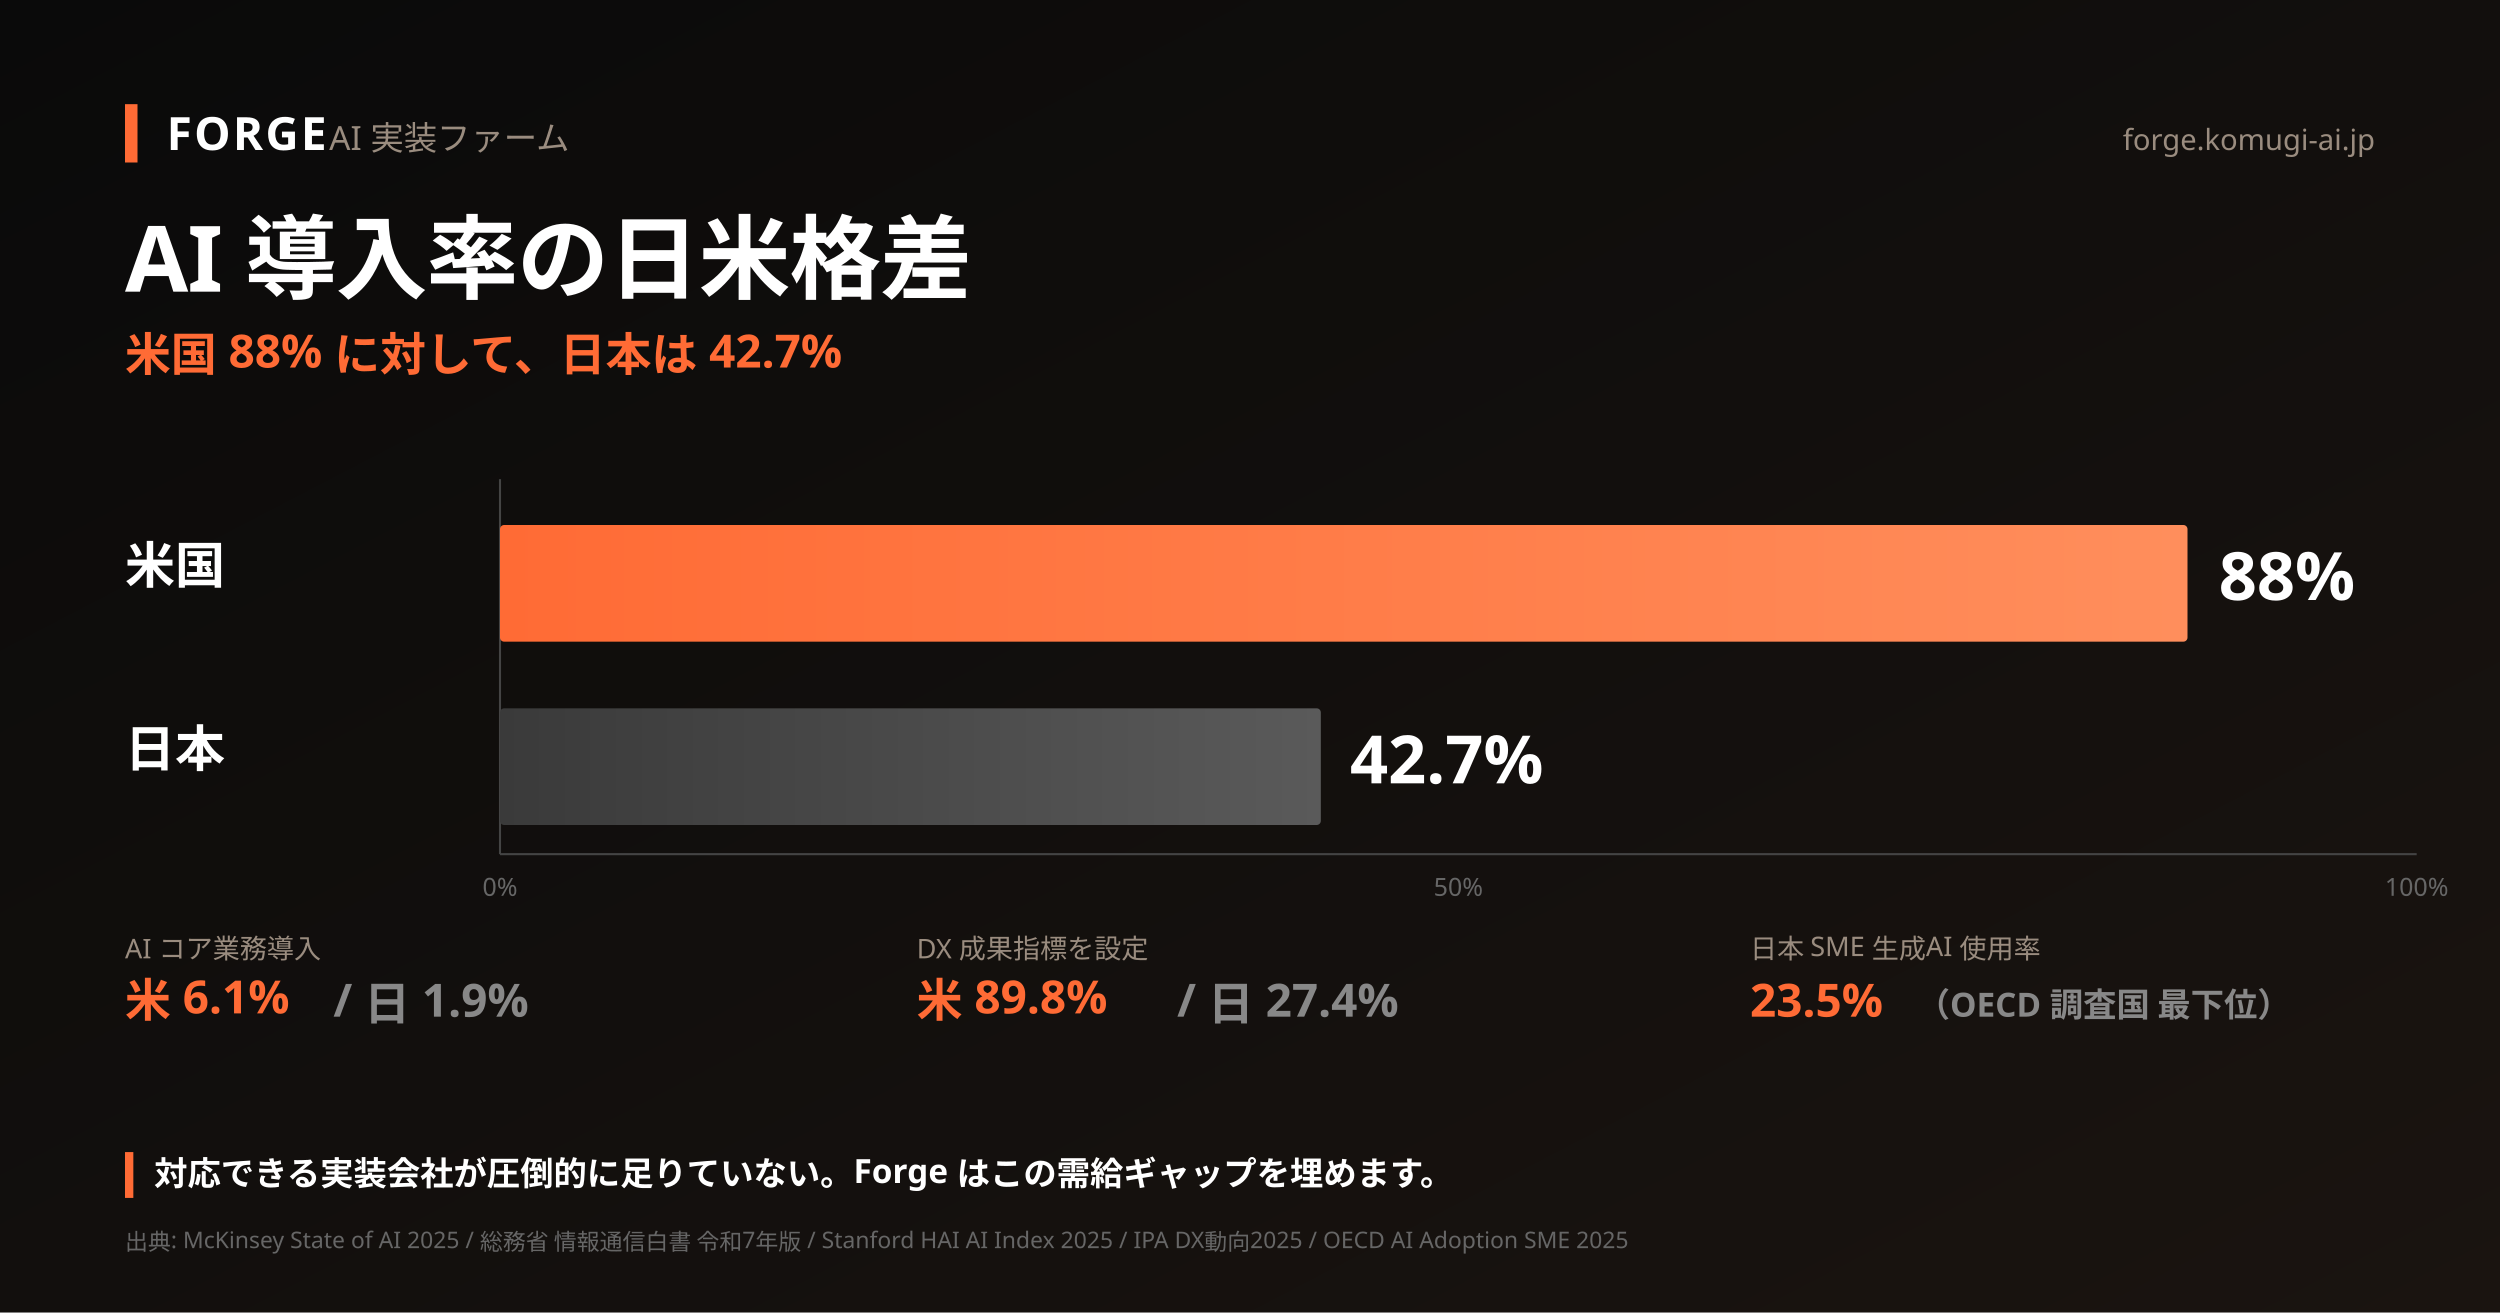
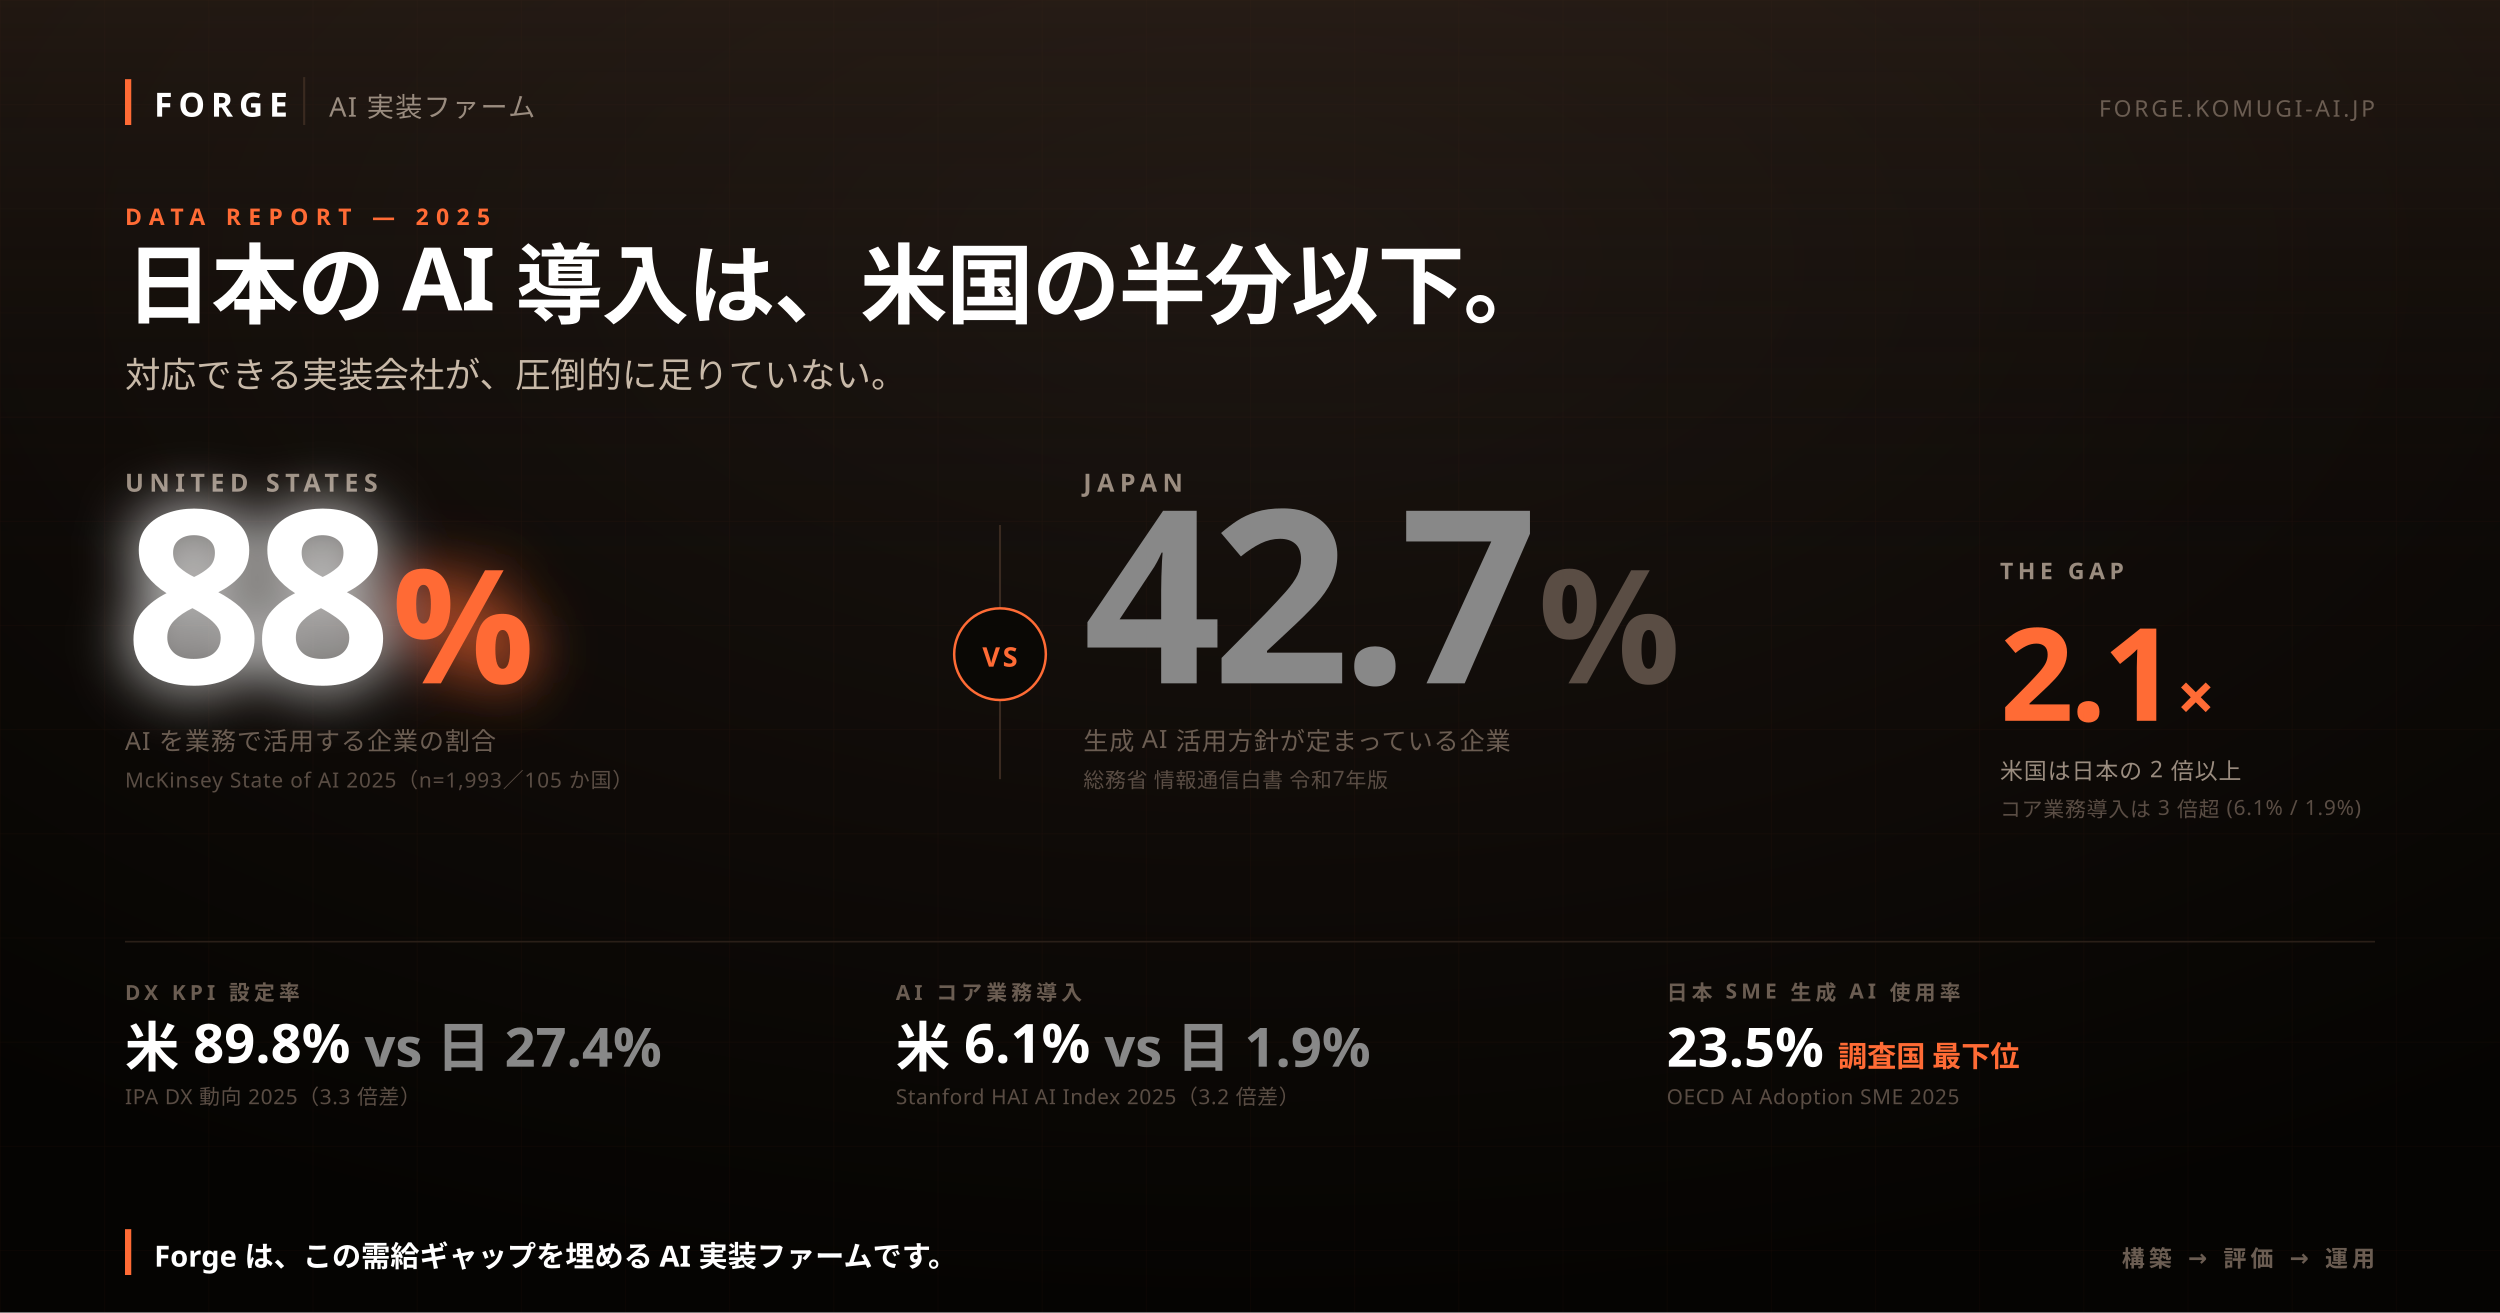
- <svg xmlns="http://www.w3.org/2000/svg" viewBox="0 0 1200 630" width="1200" height="630" font-family="'Hiragino Sans', 'Yu Gothic', 'Noto Sans JP', system-ui, sans-serif">
+ <svg xmlns="http://www.w3.org/2000/svg" viewBox="0 0 1200 630" width="1200" height="630" font-family="'Hiragino Sans', 'Yu Gothic Medium', 'Noto Sans JP', system-ui, sans-serif">
  <defs>
-     <linearGradient id="bg" x1="0%" y1="0%" x2="100%" y2="100%">
-       <stop offset="0%" stop-color="#0A0A0A" />
-       <stop offset="100%" stop-color="#1A1410" />
+     <radialGradient id="bg" cx="50%" cy="20%" r="80%">
+       <stop offset="0%" stop-color="#1A1410" />
+       <stop offset="60%" stop-color="#0E0A07" />
+       <stop offset="100%" stop-color="#050402" />
+     </radialGradient>
+     <linearGradient id="ember" x1="0%" y1="0%" x2="100%" y2="0%">
+       <stop offset="0%" stop-color="#FF8C42" />
+       <stop offset="50%" stop-color="#FF6B35" />
+       <stop offset="100%" stop-color="#E8541F" />
    </linearGradient>
-     <linearGradient id="us-bar" x1="0%" y1="0%" x2="100%" y2="0%">
-       <stop offset="0%" stop-color="#FF6B35" />
-       <stop offset="100%" stop-color="#FF8E5C" />
+     <linearGradient id="dim" x1="0%" y1="0%" x2="0%" y2="100%">
+       <stop offset="0%" stop-color="#3A2A20" stop-opacity="0.45" />
+       <stop offset="100%" stop-color="#1A1410" stop-opacity="0.0" />
    </linearGradient>
-     <linearGradient id="jp-bar" x1="0%" y1="0%" x2="100%" y2="0%">
-       <stop offset="0%" stop-color="#3A3A3A" />
-       <stop offset="100%" stop-color="#5A5A5A" />
+     <linearGradient id="goldLine" x1="0%" y1="0%" x2="100%" y2="0%">
+       <stop offset="0%" stop-color="#D4A77A" stop-opacity="0" />
+       <stop offset="50%" stop-color="#D4A77A" stop-opacity="0.6" />
+       <stop offset="100%" stop-color="#D4A77A" stop-opacity="0" />
    </linearGradient>
+     <filter id="usGlow" x="-20%" y="-50%" width="140%" height="200%">
+       <feGaussianBlur stdDeviation="14" result="b" />
+       <feMerge>
+         <feMergeNode in="b" />
+         <feMergeNode in="SourceGraphic" />
+       </feMerge>
+     </filter>
+     <pattern id="grid" width="50" height="50" patternUnits="userSpaceOnUse">
+       <path d="M 50 0 L 0 0 0 50" fill="none" stroke="#FF6B35" stroke-width="0.4" stroke-opacity="0.06" />
+     </pattern>
  </defs>
  <rect width="1200" height="630" fill="url(#bg)" />
-   <g transform="translate(60,52)">
-     <rect x="0" y="-2" width="6" height="28" fill="#FF6B35" />
-     <text x="20" y="20" fill="#FFFFFF" font-size="22" font-weight="700" letter-spacing="0.05em">FORGE</text>
-     <text x="98" y="20" fill="#9A8C7F" font-size="16" font-weight="500">AI 実装ファーム</text>
+   <rect width="1200" height="630" fill="url(#grid)" />
+   <rect width="1200" height="280" fill="url(#dim)" />
+   <line x1="60" y1="58" x2="1140" y2="58" stroke="url(#goldLine)" stroke-width="0.8" />
+   <g transform="translate(60,40)">
+     <rect x="0" y="-2" width="3" height="22" fill="#FF6B35" />
+     <text x="14" y="16" fill="#FFFFFF" font-size="16" font-weight="800" letter-spacing="0.18em">FORGE</text>
+     <line x1="86" y1="-3" x2="86" y2="20" stroke="#3A2A20" stroke-width="1" />
+     <text x="98" y="16" fill="#9A8C7F" font-size="13" font-weight="500" letter-spacing="0.05em">AI 実装ファーム</text>
  </g>
-   <text x="1140" y="72" text-anchor="end" fill="#9A8C7F" font-size="14">forge.komugi-ai.jp</text>
-   <text x="60" y="140" fill="#FFFFFF" font-size="44" font-weight="800" letter-spacing="-0.01em">AI 導入率の日米格差</text>
-   <text x="60" y="178" fill="#FF6B35" font-size="22" font-weight="600">米国 88% に対して、日本は 42.7%</text>
-   <g transform="translate(60, 230)">
-     <line x1="180" y1="0" x2="180" y2="180" stroke="#444" stroke-width="1" />
-     <line x1="180" y1="180" x2="1100" y2="180" stroke="#444" stroke-width="1" />
-     <text x="0" y="50" fill="#FFFFFF" font-size="24" font-weight="700">米国</text>
-     <rect x="180" y="22" width="810" height="56" fill="url(#us-bar)" rx="2" />
-     <text x="1005" y="58" fill="#FFFFFF" font-size="32" font-weight="800">88%</text>
-     <text x="0" y="138" fill="#FFFFFF" font-size="24" font-weight="700">日本</text>
-     <rect x="180" y="110" width="394" height="56" fill="url(#jp-bar)" rx="2" />
-     <text x="588" y="146" fill="#FFFFFF" font-size="32" font-weight="800">42.7%</text>
-     <text x="180" y="200" fill="#666" font-size="12" text-anchor="middle">0%</text>
-     <text x="640" y="200" fill="#666" font-size="12" text-anchor="middle">50%</text>
-     <text x="1100" y="200" fill="#666" font-size="12" text-anchor="middle">100%</text>
+   <text x="1140" y="56" text-anchor="end" fill="#6B5D52" font-size="11" letter-spacing="0.12em" font-weight="500">FORGE.KOMUGI-AI.JP</text>
+   <g transform="translate(60,108)">
+     <text x="0" y="0" fill="#FF6B35" font-size="11" font-weight="700" letter-spacing="0.32em">DATA REPORT — 2025</text>
+     <text x="0" y="44" fill="#FFFFFF" font-size="42" font-weight="800" letter-spacing="-0.015em">日本の AI 導入は、米国の半分以下。</text>
+     <text x="0" y="78" fill="#C8B9A8" font-size="17" font-weight="500" letter-spacing="0.005em">対応できる実装会社が、圧倒的に足りていない。</text>
  </g>
-   <g transform="translate(60, 460)">
+   <g transform="translate(60,236)">
    <g>
-       <text x="0" y="0" fill="#9A8C7F" font-size="13" font-weight="500">AI コア業務導入</text>
-       <text x="0" y="28" fill="#FF6B35" font-size="22" font-weight="800">米 6.1%</text>
-       <text x="100" y="28" fill="#888" font-size="22" font-weight="700">/ 日 1.9%</text>
+       <text x="0" y="0" fill="#9A8C7F" font-size="12" font-weight="700" letter-spacing="0.22em">UNITED STATES</text>
+       <text x="0" y="92" fill="#FFFFFF" font-size="116" font-weight="900" letter-spacing="-0.04em" filter="url(#usGlow)">88<tspan fill="#FF6B35" font-size="76">%</tspan>
+       </text>
+       <text x="0" y="124" fill="#6B5D52" font-size="12" font-weight="500" letter-spacing="0.04em">AI を業務で活用する企業の割合</text>
+       <text x="0" y="142" fill="#5A4D44" font-size="10" letter-spacing="0.04em">McKinsey State of AI 2025（n=1,993／105 か国）</text>
    </g>
-     <g transform="translate(380, 0)">
-       <text x="0" y="0" fill="#9A8C7F" font-size="13" font-weight="500">DX 成果指標を設定</text>
-       <text x="0" y="28" fill="#FF6B35" font-size="22" font-weight="800">米 89.8%</text>
-       <text x="125" y="28" fill="#888" font-size="22" font-weight="700">/ 日 27.4%</text>
+     <g transform="translate(420,46)">
+       <line x1="0" y1="-30" x2="0" y2="92" stroke="#3A2A20" stroke-width="1" />
+       <circle cx="0" cy="32" r="22" fill="#0A0805" stroke="#FF6B35" stroke-width="1.2" />
+       <text x="0" y="38" text-anchor="middle" fill="#FF6B35" font-size="13" font-weight="800" letter-spacing="0.1em">VS</text>
    </g>
-     <g transform="translate(780, 0)">
-       <text x="0" y="0" fill="#9A8C7F" font-size="13" font-weight="500">日本 SME 生成AI 使用率</text>
-       <text x="0" y="28" fill="#FF6B35" font-size="22" font-weight="800">23.5%</text>
-       <text x="80" y="28" fill="#888" font-size="16" font-weight="600">（OECD 調査国 最下位）</text>
+     <g transform="translate(460,0)">
+       <text x="0" y="0" fill="#9A8C7F" font-size="12" font-weight="700" letter-spacing="0.22em">JAPAN</text>
+       <text x="0" y="92" fill="#888" font-size="116" font-weight="900" letter-spacing="-0.04em">42.7<tspan fill="#5A4D44" font-size="76">%</tspan>
+       </text>
+       <text x="0" y="124" fill="#6B5D52" font-size="12" font-weight="500" letter-spacing="0.04em">生成 AI 活用方針が定まっている企業</text>
+       <text x="0" y="142" fill="#5A4D44" font-size="10" letter-spacing="0.04em">総務省 情報通信白書 令和7年版</text>
+     </g>
+     <g transform="translate(900,46)">
+       <text x="0" y="-4" fill="#9A8C7F" font-size="11" font-weight="700" letter-spacing="0.2em">THE GAP</text>
+       <text x="0" y="64" fill="#FF6B35" font-size="62" font-weight="900" letter-spacing="-0.03em">2.1<tspan font-size="32">×</tspan>
+       </text>
+       <text x="0" y="92" fill="#9A8C7F" font-size="11" letter-spacing="0.04em">米国は日本の 2 倍以上</text>
+       <text x="0" y="110" fill="#5A4D44" font-size="10" letter-spacing="0.04em">コア業務導入は 3 倍超 (6.1% / 1.9%)</text>
    </g>
  </g>
-   <g transform="translate(60, 555)">
-     <rect x="0" y="-2" width="4" height="22" fill="#FF6B35" />
-     <text x="14" y="14" fill="#FFFFFF" font-size="16" font-weight="700">対応できる実装会社が圧倒的に足りていない。Forge はこの需給ギャップを埋めます。</text>
+   <g transform="translate(60,452)">
+     <line x1="0" y1="0" x2="1080" y2="0" stroke="#2A1F18" stroke-width="0.8" />
+     <g transform="translate(0,28)">
+       <text x="0" y="0" fill="#6B5D52" font-size="10" font-weight="700" letter-spacing="0.2em">DX KPI 設定率</text>
+       <text x="0" y="32" fill="#FFFFFF" font-size="26" font-weight="800">米 89.8% <tspan fill="#888" font-weight="700">vs 日 27.4%</tspan>
+       </text>
+       <text x="0" y="50" fill="#5A4D44" font-size="10" letter-spacing="0.03em">IPA DX 動向 2025（3.3 倍差）</text>
+     </g>
+     <g transform="translate(370,28)">
+       <text x="0" y="0" fill="#6B5D52" font-size="10" font-weight="700" letter-spacing="0.2em">AI コア業務導入</text>
+       <text x="0" y="32" fill="#FFFFFF" font-size="26" font-weight="800">米 6.1% <tspan fill="#888" font-weight="700">vs 日 1.9%</tspan>
+       </text>
+       <text x="0" y="50" fill="#5A4D44" font-size="10" letter-spacing="0.03em">Stanford HAI AI Index 2025（3.2 倍差）</text>
+     </g>
+     <g transform="translate(740,28)">
+       <text x="0" y="0" fill="#6B5D52" font-size="10" font-weight="700" letter-spacing="0.2em">日本 SME 生成 AI 使用率</text>
+       <text x="0" y="32" fill="#FFFFFF" font-size="26" font-weight="800">23.5% <tspan fill="#FF6B35" font-size="14" font-weight="700">調査国 最下位</tspan>
+       </text>
+       <text x="0" y="50" fill="#5A4D44" font-size="10" letter-spacing="0.03em">OECD AI Adoption SME 2025</text>
+     </g>
  </g>
-   <text x="60" y="600" fill="#666" font-size="11">出典: McKinsey State of AI 2025 / 総務省 情報通信白書 令和7年版 / Stanford HAI AI Index 2025 / IPA DX動向2025 / OECD AI Adoption SME 2025</text>
+   <line x1="60" y1="572" x2="1140" y2="572" stroke="url(#goldLine)" stroke-width="0.6" />
+   <g transform="translate(60,592)">
+     <rect x="0" y="-2" width="3" height="22" fill="#FF6B35" />
+     <text x="14" y="16" fill="#FFFFFF" font-size="14" font-weight="700">Forge は、この需給ギャップを埋める AI 実装ファームです。</text>
+   </g>
+   <text x="1140" y="608" text-anchor="end" fill="#6B5D52" font-size="11" letter-spacing="0.18em" font-weight="600">構築 → 評価 → 運用</text>
</svg>
